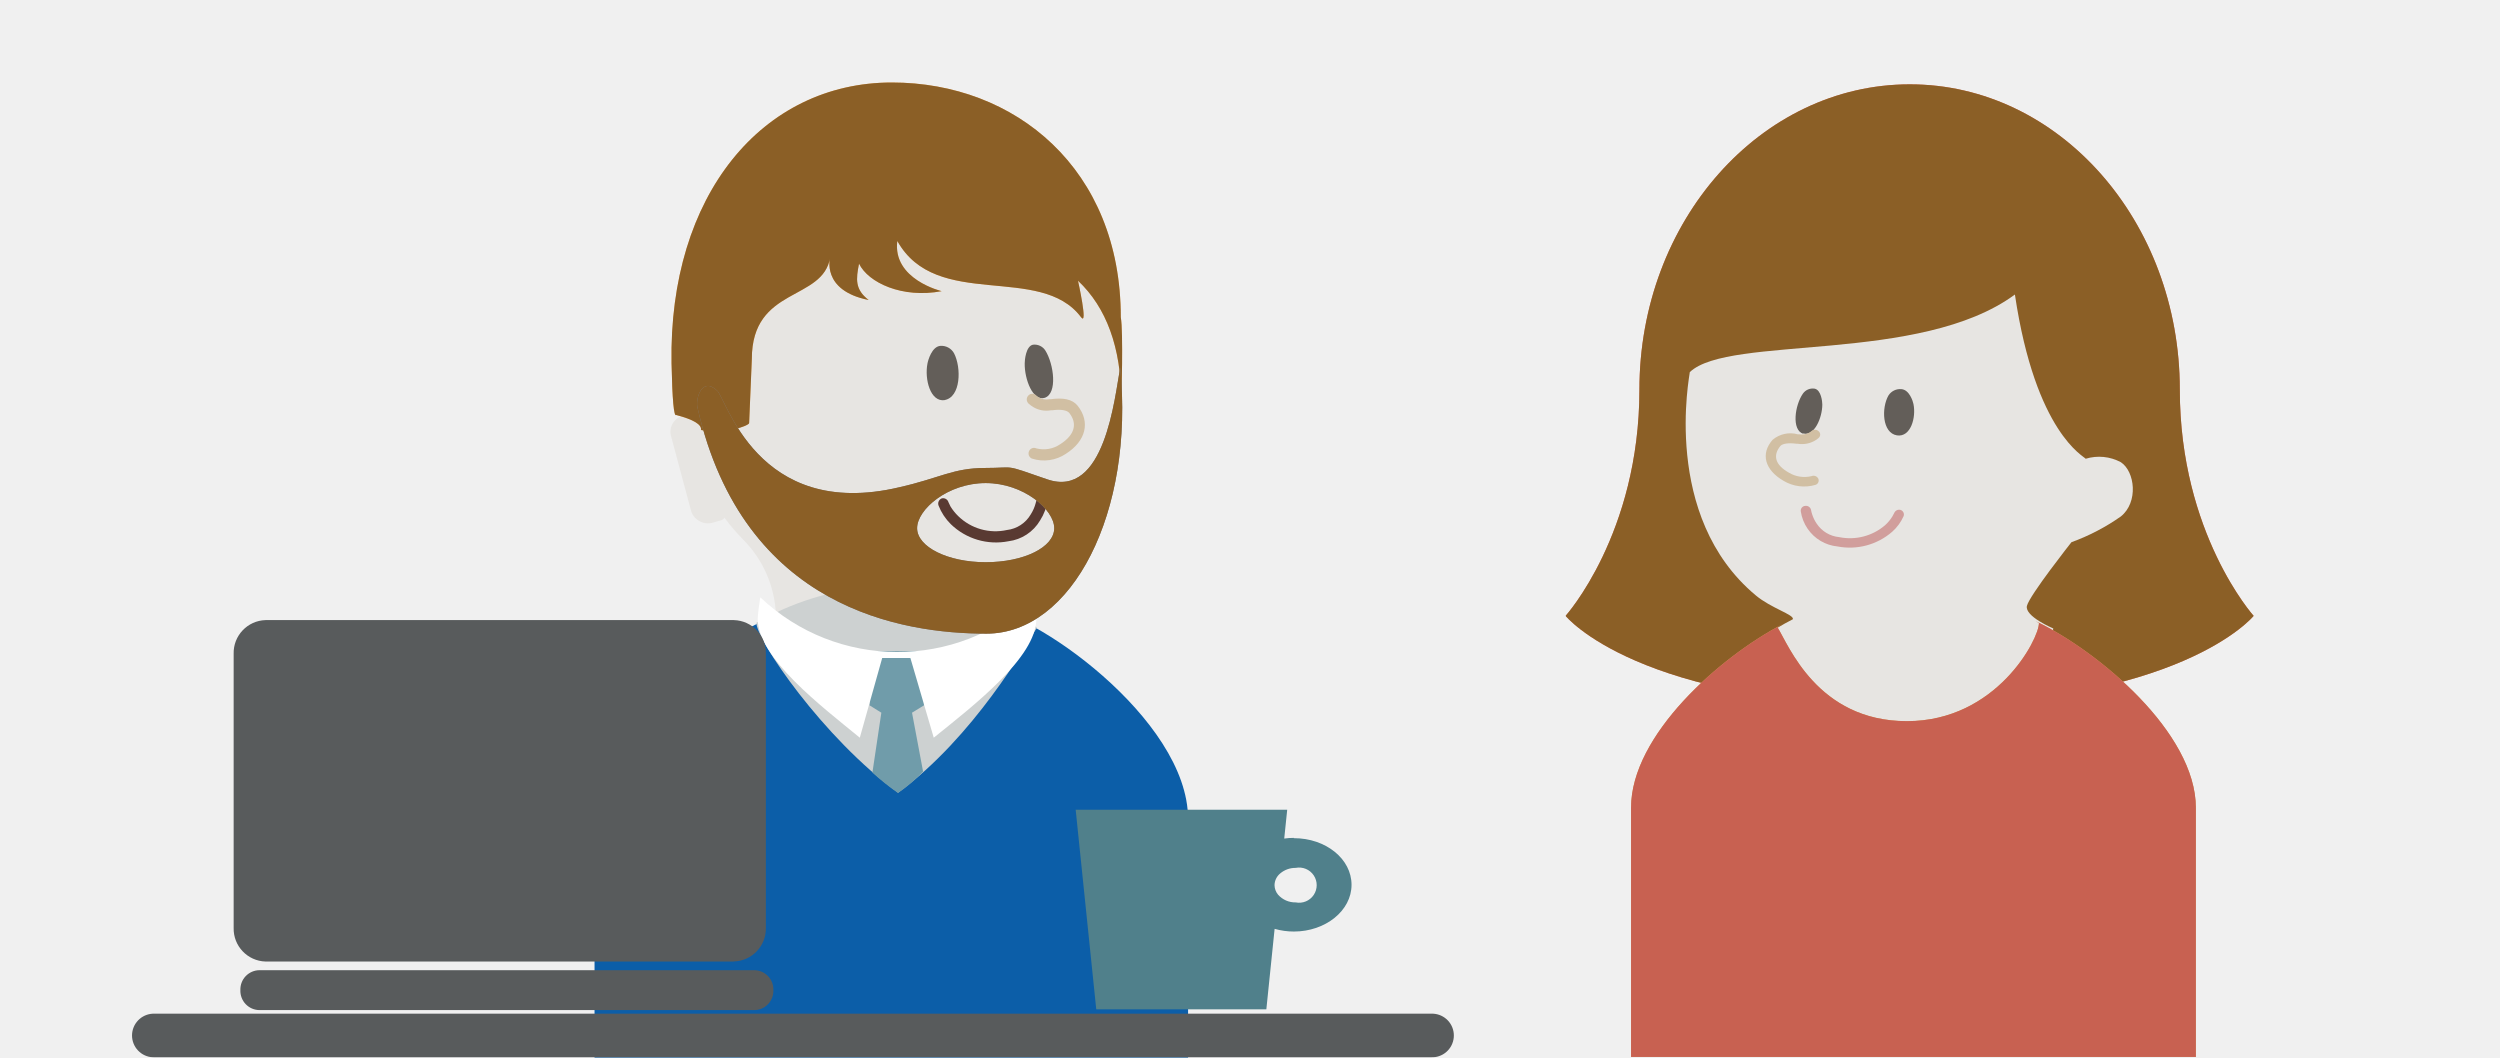
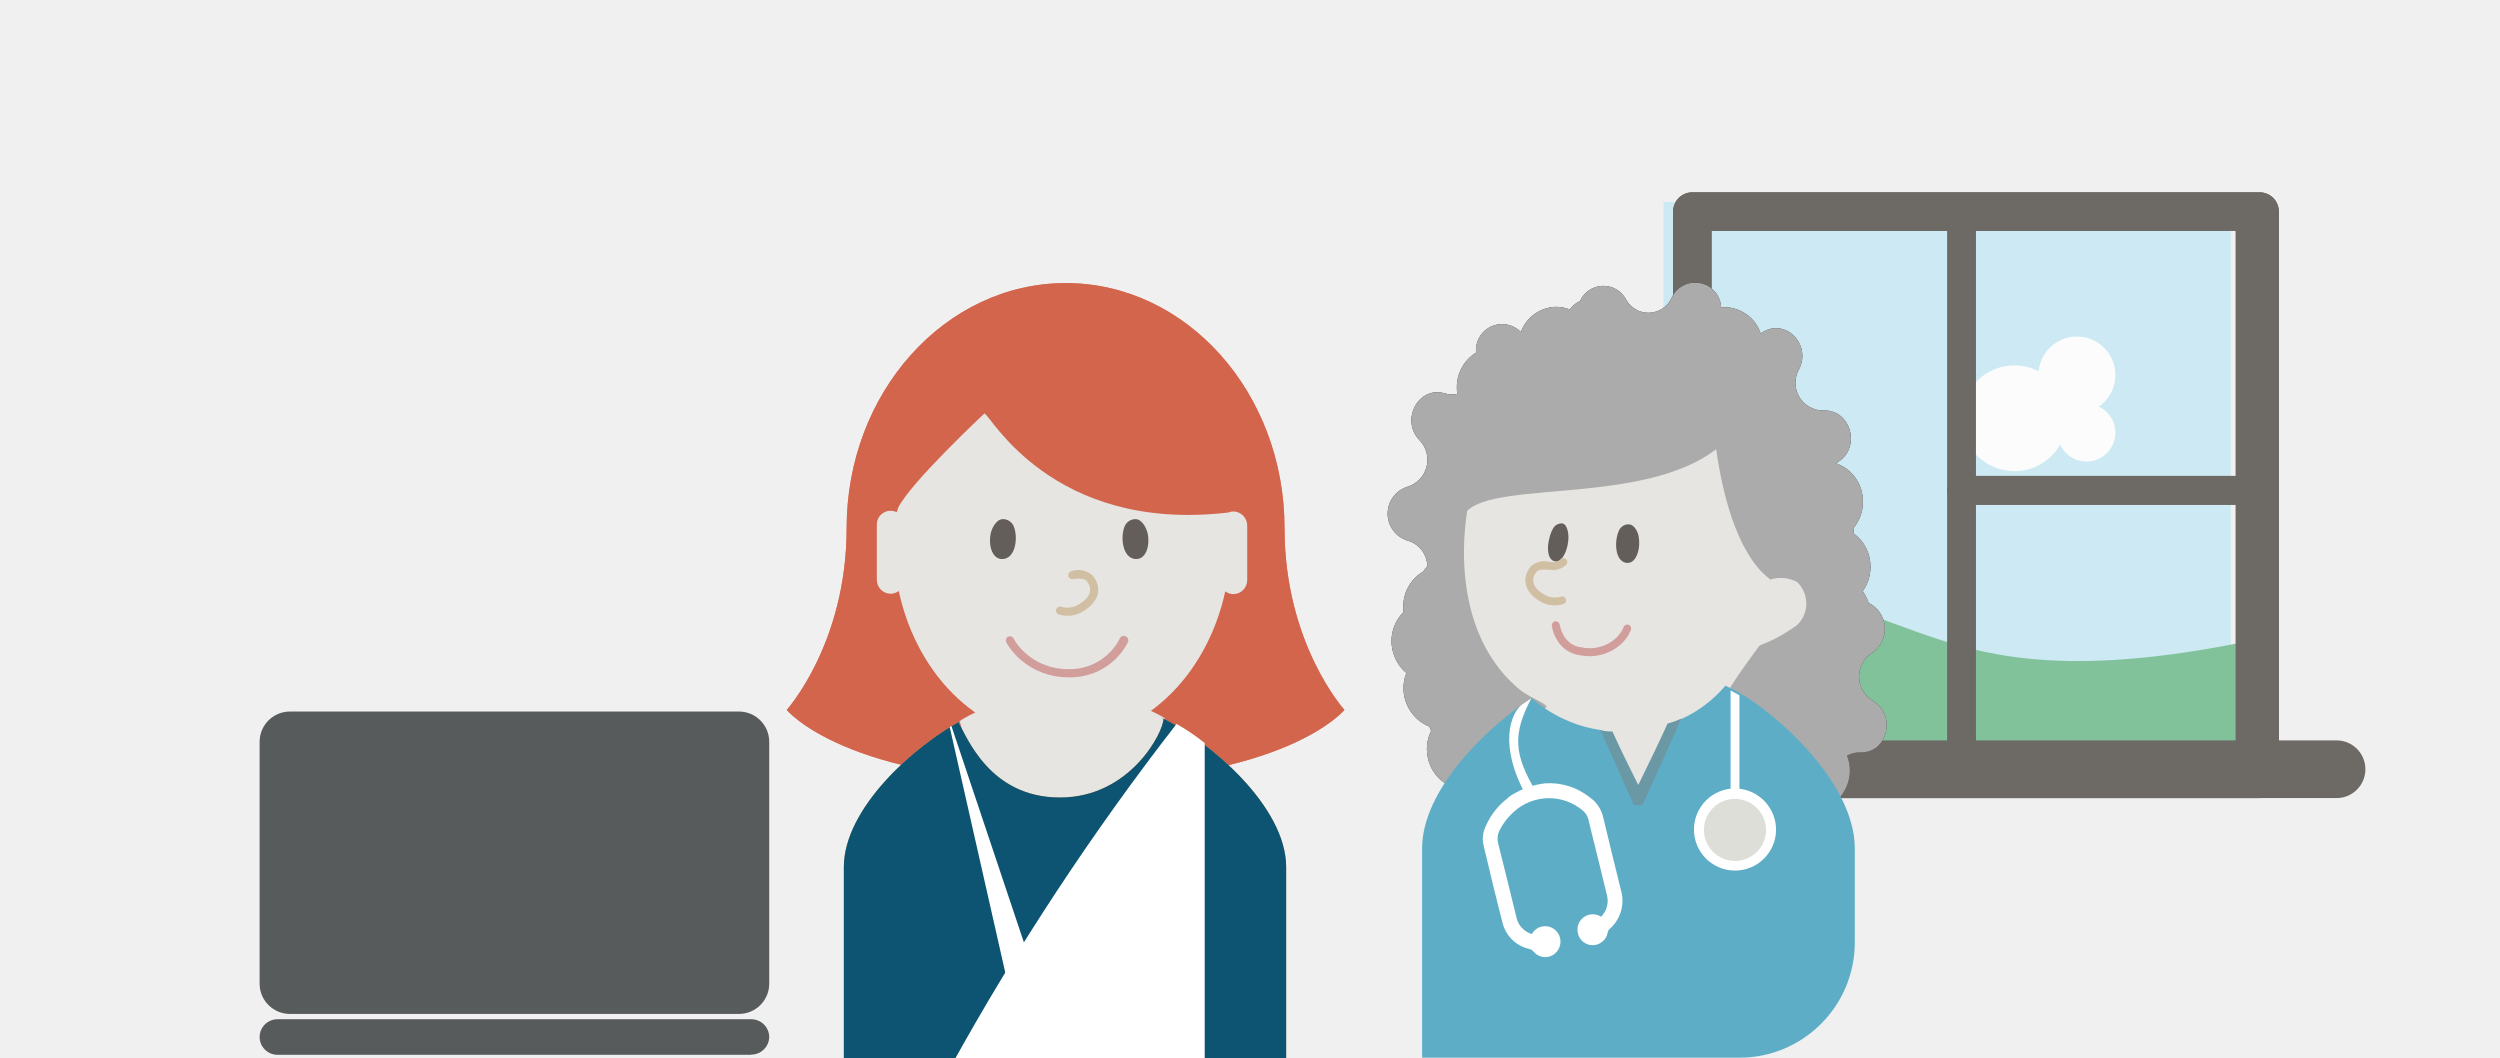
<svg xmlns="http://www.w3.org/2000/svg" id="Layer_1" data-name="Layer 1" viewBox="0 0 260 110">
  <defs>
-     <style>.cls-1{fill:#fff;}.cls-2{mask:url(#mask);}.cls-3{fill:#e57f68;}.cls-4{mask:url(#mask-2-2);}.cls-5{fill:#8b5f26;}.cls-6{fill:#e7e5e2;}.cls-7{fill:#d8a25d;}.cls-8{mask:url(#mask-3);}.cls-9{fill:#c86151;}.cls-10{fill:#d19e9c;}.cls-11{fill:#635e59;}.cls-12{fill:#d1bfa3;}.cls-13{mask:url(#mask-4-2);}.cls-14{fill:#0c5ea8;}.cls-15{fill:#cdd1d1;}.cls-16{fill:#709caa;}.cls-17{fill:#f6b873;}.cls-18{mask:url(#mask-5);}.cls-19{fill:#593a32;}.cls-20{fill:#85817f;}.cls-21{mask:url(#mask-6-2);}.cls-22{fill:#50808b;}.cls-23{fill:#585b5c;}.cls-24{fill:none;stroke:#585b5c;stroke-linecap:round;stroke-linejoin:round;stroke-width:4.54px;}</style>
-     <mask id="mask" x="0" y="0" width="260" height="112.66" maskUnits="userSpaceOnUse">
+     <style>.cls-1{fill:#fff;}.cls-2{opacity:0.82;}.cls-3{fill:#c4e8f5;}.cls-4,.cls-6,.cls-7,.cls-8{fill:none;stroke-linecap:round;stroke-linejoin:round;}.cls-4{stroke:#403a33;}.cls-4,.cls-8{stroke-width:4px;}.cls-5{fill:#6ab889;}.cls-6,.cls-7,.cls-8{stroke:#514c47;}.cls-6{stroke-width:3px;}.cls-7{stroke-width:6px;}.cls-9{fill:#e57f68;}.cls-10{mask:url(#mask);}.cls-11{fill:#d2654c;}.cls-12{fill:#e7e5e2;}.cls-13{fill:#d8a25d;}.cls-14{mask:url(#mask-2-2);}.cls-15{fill:#0c5472;}.cls-16{fill:#635e59;}.cls-17{fill:#d1bfa3;}.cls-18{fill:#d19e9c;}.cls-19{fill:#333;}.cls-20{mask:url(#mask-3);}.cls-21{fill:#ababab;}.cls-22{fill:#5eadc7;}.cls-23{fill:#6a98a5;}.cls-24{fill:#deded9;}.cls-25{fill:#585b5c;}</style>
+     <mask id="mask" x="81.82" y="27.74" width="59" height="67" maskUnits="userSpaceOnUse">
      <g id="mask-2">
-         <rect id="path-1" class="cls-1" width="260" height="110" />
+         <path id="path-1" class="cls-1" d="M133.59,54.93h0c0-14.08-10.19-25.49-22.75-25.49S88.05,40.85,88.05,54.93h0c0,12-6.23,18.9-6.23,18.9s6.14,7.51,29,7.51h0c22.84,0,29-7.51,29-7.51s-6.23-6.88-6.23-18.91" />
      </g>
    </mask>
-     <mask id="mask-2-2" x="162.82" y="6.66" width="73.23" height="83.61" maskUnits="userSpaceOnUse">
+     <mask id="mask-2-2" x="59.7" y="50.72" width="107" height="85" maskUnits="userSpaceOnUse">
      <g id="mask-4">
-         <path id="path-3" class="cls-1" d="M226.7,40.52h0c0-17.53-12.57-31.75-28.08-31.75S170.5,23,170.5,40.52h0c0,15-7.68,23.53-7.68,23.53s7.58,9.36,35.75,9.36h.06c28.17,0,35.75-9.36,35.75-9.36s-7.68-8.56-7.68-23.54" />
+         <path id="path-3" class="cls-1" d="M120.76,74.61c5.1,2.5,13,9.28,13,15.56v20.75h-46V90.17c0-6.06,7.26-12.58,12.31-15.28l-.39.25c.87,1.44,3.21,7.8,10.55,7.8S121,76.11,121,74.77Z" />
      </g>
    </mask>
-     <mask id="mask-3" x="133.73" y="34.78" width="137.37" height="105.44" maskUnits="userSpaceOnUse">
+     <mask id="mask-3" x="142.69" y="29.37" width="56" height="66.93" maskUnits="userSpaceOnUse">
      <g id="mask-6">
-         <path id="path-5" class="cls-1" d="M211.71,64.6c6.52,3.12,16.66,11.58,16.66,19.42v25.9H169.63V84c0-7.57,9.28-15.7,15.73-19.07-.33.19-.5.31-.5.31C186,67.05,189,75,198.32,75s13.73-8.53,13.73-10.2Z" />
-       </g>
-     </mask>
-     <mask id="mask-4-2" x="17.84" y="32.91" width="143.44" height="111.57" maskUnits="userSpaceOnUse">
-       <g id="mask-8">
-         <path id="path-7" class="cls-1" d="M92.84,63.24h9.22c5,0,21.5,11.48,21.5,21.93v27.49H61.83V85.17c0-10.45,16.81-21.93,21.78-21.93Z" />
-       </g>
-     </mask>
-     <mask id="mask-5" x="53.49" y="-24.31" width="79.25" height="89.59" maskUnits="userSpaceOnUse">
-       <g id="mask-10">
-         <path id="path-9" class="cls-1" d="M116.62,41.58q-.06-8.19-4.51-12.39s1.07,4.8.32,3.8c-4.23-5.64-15.05-.65-19.11-7.93-.52,4,4.61,5.22,4.61,5.22-4.09.78-7.63-.88-8.59-2.86-.32,1.61-.44,2.68,1,3.78-5-1-4-4.46-4-4.46-.72,4.64-8.15,3-8.15,10.6L77.91,44c0,.25-2.48,1.22-5,.72q.12-.85-2.58-1.56-.37.32-.49-5.38C69.53,20.29,79.3,8.58,92.75,8.58c12.84,0,23.82,9,23.81,24.41C116.84,34.47,116.62,41.7,116.62,41.58Z" />
-       </g>
-     </mask>
-     <mask id="mask-6-2" x="50.94" y="1.46" width="78.25" height="90.58" maskUnits="userSpaceOnUse">
-       <g id="mask-12">
-         <path id="path-11" class="cls-1" d="M102.43,48.67c-3.3,0-4.72,1.06-8.88,2-14.89,3.53-18.06-9.45-19-10.07-1.56-1.45-2.26.9-2,1.84C77.33,63.35,93.91,65.9,102.58,65.9c8.92,0,15.41-12.62,13.92-27.67-.58,3.12-1.6,13.69-7.59,11.62C104.21,48.22,105.74,48.67,102.43,48.67Zm7.21,6.26c0,2-3.19,3.54-7.13,3.54s-7.13-1.59-7.13-3.54,3.19-4.69,7.13-4.69S109.64,53,109.64,54.93Z" />
+         <path id="path-5" class="cls-1" d="M148.66,75.57a4.32,4.32,0,0,1-2.4-5.58,4.33,4.33,0,0,1-1.39-2.2,4.22,4.22,0,0,1,1.07-4.1,5.12,5.12,0,0,1,0-.56A4.21,4.21,0,0,1,148,59.45c.14-.19.28-.38.44-.56a2.82,2.82,0,0,0-2.06-2.67,2.93,2.93,0,0,1,0-5.6,2.93,2.93,0,0,0,1.23-4.86c-2-2.09-.08-5.67,2.65-4.85a2.52,2.52,0,0,0,1.3.06,3.53,3.53,0,0,1-.05-.66,4.23,4.23,0,0,1,2-3.64,2.72,2.72,0,0,1,4.66-2.14,4,4,0,0,1,3.67-2.62,3.74,3.74,0,0,1,1.42.28,2.62,2.62,0,0,1,1.07-.89,2.66,2.66,0,0,1,4.77-.17,2.65,2.65,0,0,0,4.76-.18,2.7,2.7,0,0,1,5.14,1l.41,0a4,4,0,0,1,3.7,2.73l.11-.07c2.38-1.63,5.24,1.19,3.87,3.81a2.87,2.87,0,0,0,2.52,4.27c2.84-.15,4,3.8,1.55,5.35l-.21.15a4.16,4.16,0,0,1,2.79,4,4.25,4.25,0,0,1-1,2.76,3.45,3.45,0,0,1,.07.55,4.24,4.24,0,0,1,1.72,3.45,4.29,4.29,0,0,1-.81,2.53,4.5,4.5,0,0,1,.61,1.22,3,3,0,0,1,.37,5.19,2.94,2.94,0,0,0,.07,5c2.5,1.49,1.54,5.45-1.3,5.36a2.62,2.62,0,0,0-1.38.34,4.13,4.13,0,0,1,.14.42,4.22,4.22,0,0,1-.91,3.93,2.73,2.73,0,0,1-3.88,3.51l-.21-.12a4,4,0,0,1-2.87,3.56,3.47,3.47,0,0,1-1.19.12,2.61,2.61,0,0,1-.83,1.18,2.67,2.67,0,0,1-4.59,1.49,2.66,2.66,0,0,0-4.55,1.41,2.69,2.69,0,0,1-5.21.39,3.67,3.67,0,0,1-.61.23,4,4,0,0,1-4.23-1.61c-1.89,2-5.28.08-4.65-2.77A2.87,2.87,0,0,0,155,86.84c-2.68.88-4.79-2.59-2.92-4.72A4.18,4.18,0,0,1,148.54,79a4.29,4.29,0,0,1,.3-3A2.64,2.64,0,0,1,148.66,75.57Z" />
      </g>
    </mask>
  </defs>
-   <g id="Oppfølging">
-     <g id="Group-2">
-       <g class="cls-2">
-         <g id="Group-6">
-           <g id="Group">
-             <g id="mennesker_NAV-ansatt_kvinne_-Frida" data-name="mennesker/NAV-ansatt/kvinne/-Frida">
-               <g id="mennesker_kvinne_-sideprofil_-A" data-name="mennesker/kvinne/-sideprofil/-A">
-                 <g id="Group-2-2" data-name="Group">
-                   <g id="mennesker_kvinne_-hår_-halvlangt" data-name="mennesker/kvinne/⚙️/-hår/-halvlangt">
-                     <g id="hårfarge_-brunn" data-name="hårfarge/-brunn">
-                       <g id="Mask-7" data-name="Mask">
-                         <path id="path-3-2" data-name="path-3" class="cls-3" d="M226.7,40.52h0c0-17.53-12.57-31.75-28.08-31.75S170.5,23,170.5,40.52h0c0,15-7.68,23.53-7.68,23.53s7.58,9.36,35.75,9.36h.06c28.17,0,35.75-9.36,35.75-9.36s-7.68-8.56-7.68-23.54" />
-                       </g>
-                       <g class="cls-4">
-                         <g id="mennesker_hårfarge_-brunn" data-name="mennesker/⚙️/hårfarge/-brunn">
-                           <g id="hårfarge_-brunn-2" data-name="hårfarge/-brunn">
-                             <rect class="cls-5" x="162.82" y="6.66" width="73.23" height="83.61" />
-                           </g>
-                         </g>
-                       </g>
-                     </g>
-                   </g>
-                   <path id="Fill-160-Copy-2" class="cls-6" d="M216.91,47.71c-.12-.23-5.21-2.63-7.36-17.08-9.84,7.25-29.74,4.18-33.81,8.07,0,.28-3,15,6.86,23.22,1.6,1.34,4,2,3.86,2.48a25.91,25.91,0,0,0-3.29,2s4.66,25.48,15.37,25.48,15-26.52,15-26.52-3-1.26-2.74-2.35,4.63-6.62,4.63-6.62a22,22,0,0,0,5.14-2.68c1.84-1.48,1.47-4.67,0-5.64A4.79,4.79,0,0,0,216.91,47.71Z" />
-                   <g id="mennesker_kropp_forfra_-rund-hals" data-name="mennesker/⚙️/kropp/forfra/-rund-hals">
-                     <g id="Group-3" data-name="Group">
-                       <g id="_20_-Blå" data-name="+20/-Blå">
-                         <g id="Mask-8-2" data-name="Mask">
-                           <path id="path-5-2" data-name="path-5" class="cls-7" d="M211.71,64.6c6.52,3.12,16.66,11.58,16.66,19.42v25.9H169.63V84c0-7.57,9.28-15.7,15.73-19.07-.33.19-.5.31-.5.31C186,67.05,189,75,198.32,75s13.73-8.53,13.73-10.2Z" />
-                         </g>
-                         <g class="cls-8">
-                           <g id="_farge_-Murstein-rød_-20" data-name="⚙️/farge/-Murstein-rød/-20">
-                             <g id="Fill-14">
-                               <polygon class="cls-9" points="133.73 140.22 271.1 140.22 271.1 34.78 133.73 34.78 133.73 140.22" />
-                             </g>
-                           </g>
-                         </g>
-                       </g>
-                     </g>
-                   </g>
-                   <g id="mennesker_kvinne_ansikt-profil_-blid" data-name="mennesker/kvinne/⚙️/ansikt-profil/-blid">
-                     <g id="Group-2-Copy">
-                       <path id="Stroke-223" class="cls-10" d="M197,53.35a3.08,3.08,0,0,1-.2.37,4.12,4.12,0,0,1-.75.9,5.6,5.6,0,0,1-4.78,1.24,3.16,3.16,0,0,1-2.32-1.38,3.71,3.71,0,0,1-.49-1,2.44,2.44,0,0,1-.11-.44.54.54,0,0,0-.6-.43.5.5,0,0,0-.47.56A4.3,4.3,0,0,0,188,55a4.25,4.25,0,0,0,3.09,1.83,6.73,6.73,0,0,0,5.69-1.52,4.74,4.74,0,0,0,1.2-1.64.5.5,0,0,0-.33-.64A.55.55,0,0,0,197,53.35Z" />
-                       <path id="Fill-224" class="cls-11" d="M187.52,45.07c1.16.36,2-1.63,2-3,0-.27-.11-1.51-.8-1.65a1.25,1.25,0,0,0-1.22.52c-.83,1.2-1.21,3.79.05,4.18" />
-                       <path id="Fill-225" class="cls-11" d="M197.29,45.28c1.43.21,2-1.86,1.71-3.26-.05-.27-.42-1.49-1.26-1.55a1.44,1.44,0,0,0-1.34.66c-.74,1.29-.67,3.9.89,4.15" />
-                       <path id="Stroke-65-Copy" class="cls-12" d="M189.11,45.57a2,2,0,0,1-.42.29,2.7,2.7,0,0,1-1.73.29l-.13,0c-.86-.12-1.44,0-1.65.21-.84,1-.57,2,.87,2.8a3.14,3.14,0,0,0,2.34.36.56.56,0,0,1,.71.25.48.48,0,0,1-.27.65,4.17,4.17,0,0,1-3.35-.42c-1.95-1.13-2.4-2.82-1.13-4.26a2.87,2.87,0,0,1,2.63-.57l.15,0a1.61,1.61,0,0,0,1-.16,1.38,1.38,0,0,0,.25-.17.55.55,0,0,1,.75,0A.46.46,0,0,1,189.11,45.57Z" />
+   <g id="Arbeidsrettet-rehabilitering">
+     <g id="Group" class="cls-2">
+       <polygon id="Fill-1-Copy" class="cls-3" points="173 80 232 80 232 21 173 21 173 80" />
+       <polygon id="Stroke-2-Copy" class="cls-4" points="176 81 235 81 235 22 176 22 176 81" />
+       <path id="Fill-4-Copy" class="cls-5" d="M176,62.58c24.08-3.71,21.52,11.84,59,3.86V80H176Z" />
+       <path id="Fill-5-Copy" class="cls-1" d="M220,39a4,4,0,1,0-4,4,4,4,0,0,0,4-4" />
+       <path id="Fill-6-Copy" class="cls-1" d="M215,43.5a5.5,5.5,0,1,0-5.5,5.5,5.5,5.5,0,0,0,5.5-5.5" />
+       <path id="Fill-7-Copy" class="cls-1" d="M220,45a3,3,0,1,0-3,3,3,3,0,0,0,3-3" />
+       <polygon id="Stroke-9-Copy" class="cls-6" points="204 51 234 51 234 22 204 22 204 51" />
+       <polygon id="Stroke-11-Copy" class="cls-6" points="204 80 234 80 234 51 204 51 204 80" />
+       <path id="Stroke-12-Copy" class="cls-7" d="M167,80h76" />
+       <polygon id="Stroke-19-Copy" class="cls-8" points="176 81 235 81 235 22 176 22 176 81" />
+     </g>
+     <g id="mennesker_kvinne_-forfra_-B" data-name="mennesker/kvinne/-forfra/-B">
+       <g id="Group-2">
+         <g id="mennesker_kvinne_-hår_-halvlangt" data-name="mennesker/kvinne/⚙️/-hår/-halvlangt">
+           <g id="hårfarge_-brunn" data-name="hårfarge/-brunn">
+             <g id="Mask-4-2" data-name="Mask">
+               <path id="path-1-2" data-name="path-1" class="cls-9" d="M133.59,54.93h0c0-14.08-10.19-25.49-22.75-25.49S88.05,40.85,88.05,54.93h0c0,12-6.23,18.9-6.23,18.9s6.14,7.51,29,7.51h0c22.84,0,29-7.51,29-7.51s-6.23-6.88-6.23-18.91" />
+             </g>
+             <g class="cls-10">
+               <g id="mennesker_hårfarge_-rød" data-name="mennesker/⚙️/hårfarge/-rød">
+                 <g id="hårfarge_-rød" data-name="hårfarge/-rød">
+                   <rect class="cls-11" x="81.82" y="27.74" width="59" height="67" />
+                 </g>
+               </g>
+             </g>
+           </g>
+         </g>
+         <g id="Group-2-2" data-name="Group">
+           <path id="Combined-Shape" class="cls-12" d="M99.77,75c.88,1.39,3.33,25.76,10.69,25.76S121.14,76,121.14,74.68C109.87,68.26,99.77,75,99.77,75Z" />
+           <g id="mennesker_kropp_forfra_-fatle" data-name="mennesker/⚙️/kropp/forfra/-fatle">
+             <g id="Group-3" data-name="Group">
+               <g id="_20_-Blå" data-name="+20/-Blå">
+                 <g id="Mask-5" data-name="Mask">
+                   <path id="path-3-2" data-name="path-3" class="cls-13" d="M120.76,74.61c5.1,2.5,13,9.28,13,15.56v20.75h-46V90.17c0-6.06,7.26-12.58,12.31-15.28l-.39.25c.87,1.44,3.21,7.8,10.55,7.8S121,76.11,121,74.77Z" />
+                 </g>
+                 <g class="cls-14">
+                   <g id="_20_-Dyp-blå" data-name="⚙️/+20/-Dyp-blå">
+                     <g id="_20_-Dyp-blå-2" data-name="+20/-Dyp-blå">
+                       <polygon id="Fill-62" class="cls-15" points="59.7 135.72 166.7 135.72 166.7 50.72 59.7 50.72 59.7 135.72" />
                    </g>
                  </g>
                </g>
              </g>
            </g>
-             <g id="mennesker_mann_-sideprofil_-A" data-name="mennesker/mann/-sideprofil/-A">
-               <g id="Group-4" data-name="Group">
-                 <path id="Fill-1-Copy" class="cls-6" d="M75,54.11a.7.7,0,0,0,.45-.88l-2.31-8.61a1.72,1.72,0,1,0-3.31.88l2,7.48A1.84,1.84,0,0,0,74,54.39Z" />
-                 <path id="Fill-5-Copy" class="cls-6" d="M78.72,65c-1.17.87,2.17,19.93,15.63,20,13,0,13.51-18.61,13.47-19.49a20.33,20.33,0,0,0-2.19-.88,6.31,6.31,0,0,0,4-1.76c4.12-4.58,7-16.75,7-23.87C116.71,24.06,108.24,12,95,12s-24,12-24,26.91c0,7.6,2.23,13.12,6.33,17.25a11.71,11.71,0,0,1,3.36,7.68C80.07,64.27,79.43,64.55,78.72,65Z" />
-               </g>
-               <g id="mennesker_kropp_forfra_-vhals-slips" data-name="mennesker/⚙️/kropp/forfra/-vhals-slips">
-                 <g id="kropp_forfra_-vhals-copy" data-name="kropp/forfra/-vhals-copy">
-                   <g id="_20_-Blå-2" data-name="+20/-Blå">
-                     <g id="_--_" data-name="--↳">
-                       <g id="Mask-9" data-name="Mask">
-                         <path id="path-7-2" data-name="path-7" class="cls-1" d="M92.84,63.24h9.22c5,0,21.5,11.48,21.5,21.93v27.49H61.83V85.17c0-10.45,16.81-21.93,21.78-21.93Z" />
-                       </g>
-                       <g class="cls-13">
-                         <g id="_farge_-Blå_20" data-name="⚙️/farge/-Blå/+20">
-                           <g id="Fill-66">
-                             <polygon class="cls-14" points="161.29 144.48 17.84 144.48 17.84 32.91 161.29 32.91 161.29 144.48" />
-                           </g>
-                         </g>
-                       </g>
-                     </g>
-                     <path id="Fill-418" class="cls-15" d="M107.85,65.26c-1.2,1.9-6.55,11.36-14.45,17.18-7.85-5.73-14.74-15.9-14.74-17.67C94.05,56,107.85,65.26,107.85,65.26Z" />
-                   </g>
-                   <path id="Fill-12" class="cls-16" d="M90.44,73.36V67.73l.83,0h4l.82,0v5.63l-1.24.76L96,80.24a15.1,15.1,0,0,1-2.61,2.23,25.5,25.5,0,0,1-2.66-2.12l.93-6.23Z" />
-                   <path id="Fill-10" class="cls-1" d="M79.07,62.12a20.71,20.71,0,0,0,28.41.1c0,.32.3,1.81.3,2.14,0,4-6.5,9-10.67,12.36l-2.43-8.29H91.75l-2.33,8.29C85.51,73.51,78.8,68.44,78.8,64.36,78.8,64,79,62.47,79.07,62.12Z" />
-                 </g>
-               </g>
-               <g id="mennesker_mann_-hår_-sideprofil_-halvlangt" data-name="mennesker/mann/⚙️/-hår/-sideprofil/-halvlangt">
-                 <g id="g_hårfarge_-brunn" data-name="g/hårfarge/-brunn">
-                   <g id="Mask-10-2" data-name="Mask">
-                     <path id="path-9-2" data-name="path-9" class="cls-17" d="M116.62,41.58q-.06-8.19-4.51-12.39s1.07,4.8.32,3.8c-4.23-5.64-15.05-.65-19.11-7.93-.52,4,4.61,5.22,4.61,5.22-4.09.78-7.63-.88-8.59-2.86-.32,1.61-.44,2.68,1,3.78-5-1-4-4.46-4-4.46-.72,4.64-8.15,3-8.15,10.6L77.91,44c0,.25-2.48,1.22-5,.72q.12-.85-2.58-1.56-.37.32-.49-5.38C69.53,20.29,79.3,8.58,92.75,8.58c12.84,0,23.82,9,23.81,24.41C116.84,34.47,116.62,41.7,116.62,41.58Z" />
-                   </g>
-                   <g class="cls-18">
-                     <g id="mennesker_hårfarge_-brunn-2" data-name="mennesker/⚙️/hårfarge/-brunn">
-                       <g id="hårfarge_-brunn-3" data-name="hårfarge/-brunn">
-                         <rect class="cls-5" x="53.49" y="-24.31" width="79.25" height="89.59" />
-                       </g>
-                     </g>
-                   </g>
-                 </g>
-               </g>
-               <g id="mennesker_mann_ansikt-profil_-blid" data-name="mennesker/mann/⚙️/ansikt-profil/-blid">
-                 <g id="Group-2-Copy-2" data-name="Group-2-Copy">
-                   <path id="Stroke-223-2" data-name="Stroke-223" class="cls-19" d="M98.64,52.23a4.63,4.63,0,0,0,.21.44,5.13,5.13,0,0,0,.8,1,5.53,5.53,0,0,0,5.07,1.45,3.3,3.3,0,0,0,2.47-1.61,4.13,4.13,0,0,0,.52-1.18,3.61,3.61,0,0,0,.12-.51.58.58,0,0,1,.64-.51.59.59,0,0,1,.5.66,5.48,5.48,0,0,1-.81,2.17,4.46,4.46,0,0,1-3.28,2.15,6.74,6.74,0,0,1-6-1.78,5.57,5.57,0,0,1-1.27-1.93.58.58,0,0,1,.34-.75A.58.58,0,0,1,98.64,52.23Z" />
-                   <path id="Fill-224-2" data-name="Fill-224" class="cls-11" d="M108.66,41.37c-1.23.41-2.12-1.92-2.09-3.58,0-.31.11-1.77.85-1.94a1.33,1.33,0,0,1,1.3.61c.88,1.41,1.28,4.45-.06,4.91" />
-                   <path id="Fill-225-2" data-name="Fill-225" class="cls-11" d="M98.27,41.61c-1.51.25-2.14-2.18-1.81-3.82.06-.32.45-1.75,1.34-1.82a1.5,1.5,0,0,1,1.42.77c.78,1.51.71,4.58-1,4.87" />
-                   <path id="Stroke-65-Copy-2" data-name="Stroke-65-Copy" class="cls-12" d="M107,42a3.22,3.22,0,0,0,.45.33,2.64,2.64,0,0,0,1.84.34l.14,0c.91-.13,1.53,0,1.76.26.89,1.11.6,2.3-.93,3.27a3.05,3.05,0,0,1-2.49.43.56.56,0,0,0-.75.29.58.58,0,0,0,.29.77,4.08,4.08,0,0,0,3.55-.5c2.08-1.33,2.56-3.3,1.21-5-.56-.69-1.53-.85-2.8-.67l-.16,0a1.51,1.51,0,0,1-1.08-.2,1.56,1.56,0,0,1-.27-.2.56.56,0,0,0-.8,0A.59.59,0,0,0,107,42Z" />
-                 </g>
-               </g>
-               <g id="mennesker_mann_-skjegg_-profil_-kort" data-name="mennesker/mann/⚙️/-skjegg/-profil/-kort">
-                 <g id="hårfarge_-brunn-4" data-name="hårfarge/-brunn">
-                   <g id="Mask-11" data-name="Mask">
-                     <path id="path-11-2" data-name="path-11" class="cls-20" d="M102.43,48.67c-3.3,0-4.72,1.06-8.88,2-14.89,3.53-18.06-9.45-19-10.07-1.56-1.45-2.26.9-2,1.84C77.33,63.35,93.91,65.9,102.58,65.9c8.92,0,15.41-12.62,13.92-27.67-.58,3.12-1.6,13.69-7.59,11.62C104.21,48.22,105.74,48.67,102.43,48.67Zm7.21,6.26c0,2-3.19,3.54-7.13,3.54s-7.13-1.59-7.13-3.54,3.19-4.69,7.13-4.69S109.64,53,109.64,54.93Z" />
-                   </g>
-                   <g class="cls-21">
-                     <g id="mennesker_hårfarge_-brunn-3" data-name="mennesker/⚙️/hårfarge/-brunn">
-                       <g id="hårfarge_-brunn-5" data-name="hårfarge/-brunn">
-                         <rect class="cls-5" x="50.94" y="1.46" width="78.25" height="90.58" />
-                       </g>
-                     </g>
-                   </g>
-                 </g>
-               </g>
+             <g id="Group-4" data-name="Group">
+               <path id="Fill-102" class="cls-1" d="M122.36,75.29a274.42,274.42,0,0,0-23.48,35.63h26.41V77.28A21,21,0,0,0,122.36,75.29Z" />
+               <polygon id="Fill-103" class="cls-1" points="98.95 75.51 110.81 110.92 106.76 110.92 98.77 75.61 98.95 75.51" />
            </g>
-             <g id="gjenstander_-kopp" data-name="gjenstander/-kopp">
-               <g id="g_farger_-kopp_-NAV-rød" data-name="g/farger/-kopp/-NAV-rød">
-                 <g id="Mask-12-2" data-name="Mask">
-                   <path id="path-13" class="cls-22" d="M134.75,93.85a2.38,2.38,0,0,1-1.83-.8,1.6,1.6,0,0,1-.37-1,1.62,1.62,0,0,1,.6-1.22,2.44,2.44,0,0,1,1.6-.57,1.83,1.83,0,1,1,0,3.59m-.19-6.71a6.85,6.85,0,0,0-1,.07l.31-3h-22l2.14,20.76H131.7l.86-8.37a7.27,7.27,0,0,0,2,.28c3.29,0,6-2.17,6-4.86s-2.67-4.85-6-4.85" />
+           </g>
+           <path id="Fill-337-Copy-7" class="cls-12" d="M93.4,52.82s-.09.51-.21.42a1.43,1.43,0,0,0-2,1.38v5.65a1.45,1.45,0,0,0,1.43,1.48,1.41,1.41,0,0,0,.85-.29C95.43,70.57,102.27,77,110.43,77s15-6.4,17-15.5a1.38,1.38,0,0,0,.84.29,1.46,1.46,0,0,0,1.44-1.48V54.68a1.47,1.47,0,0,0-1.43-1.49,1.27,1.27,0,0,0-.52.11C109.34,55.47,102.92,43,102.38,43,102.38,43,94.68,50.19,93.4,52.82Z" />
+         </g>
+         <g id="mennesker_kvinne_ansikt-forfra_-glad" data-name="mennesker/kvinne/⚙️/ansikt-forfra/-glad">
+           <g id="Group-5" data-name="Group">
+             <path id="Fill-42" class="cls-16" d="M104.31,58.14c-1.24.09-1.58-1.72-1.21-2.9.07-.23.48-1.25,1.2-1.25a1.21,1.21,0,0,1,1.09.66c.53,1.15.27,3.39-1.08,3.49" />
+             <path id="Fill-44" class="cls-16" d="M118.08,58.14c1.24.09,1.58-1.72,1.21-2.9-.07-.23-.48-1.25-1.2-1.25a1.23,1.23,0,0,0-1.09.66c-.53,1.15-.27,3.39,1.08,3.49" />
+             <path id="Stroke-46" class="cls-17" d="M111.59,60.23c.72-.12,1.22,0,1.4.17.67.82.45,1.69-.7,2.4a2.32,2.32,0,0,1-1.87.32.42.42,0,1,0-.35.77,3.13,3.13,0,0,0,2.67-.36c1.57-1,1.92-2.42.91-3.66a2.22,2.22,0,0,0-2.19-.48.43.43,0,0,0-.36.48A.44.44,0,0,0,111.59,60.23Z" />
+             <path id="Stroke-48" class="cls-18" d="M116.45,66.42a4.11,4.11,0,0,1-.27.48A5.85,5.85,0,0,1,111,69.59a6.64,6.64,0,0,1-4.29-1.6,6.47,6.47,0,0,1-1-1.11,3.78,3.78,0,0,1-.3-.47.42.42,0,1,0-.76.37,4.29,4.29,0,0,0,.37.6,7.26,7.26,0,0,0,1.14,1.25,7.53,7.53,0,0,0,4.82,1.81,6.74,6.74,0,0,0,6-3.08,3.56,3.56,0,0,0,.33-.6.42.42,0,0,0-.22-.56A.43.43,0,0,0,116.45,66.42Z" />
+           </g>
+         </g>
+       </g>
+     </g>
+     <g id="mennesker_kvinne_-sideprofil_-A" data-name="mennesker/kvinne/-sideprofil/-A">
+       <g id="Group-6" data-name="Group">
+         <g id="mennesker_kvinne_-hår_-krøllete-langt" data-name="mennesker/kvinne/⚙️/-hår/-krøllete-langt">
+           <g id="hårfarge_-brunn-2" data-name="hårfarge/-brunn">
+             <g id="Mask-6-2" data-name="Mask">
+               <path id="path-5-2" data-name="path-5" class="cls-19" d="M148.66,75.57a4.32,4.32,0,0,1-2.4-5.58,4.33,4.33,0,0,1-1.39-2.2,4.22,4.22,0,0,1,1.07-4.1,5.12,5.12,0,0,1,0-.56A4.21,4.21,0,0,1,148,59.45c.14-.19.28-.38.44-.56a2.82,2.82,0,0,0-2.06-2.67,2.93,2.93,0,0,1,0-5.6,2.93,2.93,0,0,0,1.23-4.86c-2-2.09-.08-5.67,2.65-4.85a2.52,2.52,0,0,0,1.3.06,3.53,3.53,0,0,1-.05-.66,4.23,4.23,0,0,1,2-3.64,2.72,2.72,0,0,1,4.66-2.14,4,4,0,0,1,3.67-2.62,3.74,3.74,0,0,1,1.42.28,2.62,2.62,0,0,1,1.07-.89,2.66,2.66,0,0,1,4.77-.17,2.65,2.65,0,0,0,4.76-.18,2.7,2.7,0,0,1,5.14,1l.41,0a4,4,0,0,1,3.7,2.73l.11-.07c2.38-1.63,5.24,1.19,3.87,3.81a2.87,2.87,0,0,0,2.52,4.27c2.84-.15,4,3.8,1.55,5.35l-.21.15a4.16,4.16,0,0,1,2.79,4,4.25,4.25,0,0,1-1,2.76,3.45,3.45,0,0,1,.07.55,4.24,4.24,0,0,1,1.72,3.45,4.29,4.29,0,0,1-.81,2.53,4.5,4.5,0,0,1,.61,1.22,3,3,0,0,1,.37,5.19,2.94,2.94,0,0,0,.07,5c2.5,1.49,1.54,5.45-1.3,5.36a2.62,2.62,0,0,0-1.38.34,4.13,4.13,0,0,1,.14.42,4.22,4.22,0,0,1-.91,3.93,2.73,2.73,0,0,1-3.88,3.51l-.21-.12a4,4,0,0,1-2.87,3.56,3.47,3.47,0,0,1-1.19.12,2.61,2.61,0,0,1-.83,1.18,2.67,2.67,0,0,1-4.59,1.49,2.66,2.66,0,0,0-4.55,1.41,2.69,2.69,0,0,1-5.21.39,3.67,3.67,0,0,1-.61.23,4,4,0,0,1-4.23-1.61c-1.89,2-5.28.08-4.65-2.77A2.87,2.87,0,0,0,155,86.84c-2.68.88-4.79-2.59-2.92-4.72A4.18,4.18,0,0,1,148.54,79a4.29,4.29,0,0,1,.3-3A2.64,2.64,0,0,1,148.66,75.57Z" />
+             </g>
+             <g class="cls-20">
+               <g id="mennesker_hårfarge_-grå" data-name="mennesker/⚙️/hårfarge/-grå">
+                 <g id="hårfarge_-grå" data-name="hårfarge/-grå">
+                   <rect class="cls-21" x="142.69" y="29.38" width="56" height="66" />
                </g>
              </g>
            </g>
          </g>
-           <path id="Fill-62" class="cls-23" d="M76.32,100H27.62a3.42,3.42,0,0,1-3.32-3.5V68a3.42,3.42,0,0,1,3.32-3.51h48.7A3.42,3.42,0,0,1,79.65,68V96.49a3.42,3.42,0,0,1-3.33,3.5" />
-           <path id="Fill-84" class="cls-23" d="M78.43,105.05H27a2,2,0,0,1-2-2.08v0a2,2,0,0,1,2-2.07H78.43a2,2,0,0,1,2,2.07v0a2,2,0,0,1-2,2.08" />
-           <path id="Stroke-12-Copy" class="cls-24" d="M16,107.69H148.93" />
+         </g>
+         <path id="Fill-160-Copy-2" class="cls-12" d="M184.12,60.27c-.09-.18-4-2.08-5.64-13.55C171,52.48,155.7,50,152.59,53.13c0,.22-2.33,11.87,5.25,18.42,1.23,1.06,3.08,1.6,3,2a20.06,20.06,0,0,0-2.52,1.55s3.57,20.23,11.77,20.23,11.47-21,11.47-21-2.29-1-2.1-1.87S183,67.13,183,67.13A16.43,16.43,0,0,0,186.9,65a3.09,3.09,0,0,0,0-4.47A3.58,3.58,0,0,0,184.12,60.27Z" />
+         <g id="mennesker_kropp_sideprofil_-lege" data-name="mennesker/⚙️/kropp/sideprofil/-lege">
+           <g id="Group-7">
+             <g id="kropp_sideprofil_-lege" data-name="kropp/sideprofil/-lege">
+               <path id="Oval-2" class="cls-22" d="M179.44,71.31c4.24,1.81,13.46,9.68,13.46,16.92V98a12,12,0,0,1-12,12h-33V88.23c0-6.15,6.8-12.66,11.39-15.63a13.89,13.89,0,0,0,7.3,3.34c1.56,3.23,3.37,7,3.37,7h.88s2.31-4.79,4-8.15A13.07,13.07,0,0,0,179.44,71.31Z" />
+               <path id="Path" class="cls-23" d="M170.38,81.64c-.53-1.11-1.59-3.12-2.69-5.57a4.54,4.54,0,0,1-1.24-.13c1.59,3.51,3.47,7.79,3.47,7.79h.9s2.38-5.3,4.06-9a10.8,10.8,0,0,1-1.46.53Q172.22,77.91,170.38,81.64Z" />
+               <g id="Group-6-2" data-name="Group-6">
+                 <path id="Fill-136" class="cls-1" d="M158.79,82.87c-3.07-5.49-1.59-8.74-.53-9.58l1-.67c-1.94,3.7-1.86,5.81.51,9.75Z" />
+                 <path id="Fill-138" class="cls-1" d="M156.85,82.93a8.3,8.3,0,0,1,3.81-1.46,6.68,6.68,0,0,1,4.68,1.46,3.46,3.46,0,0,1,1.4,2.1c.59,2.52,1.22,5,1.84,7.55a3.9,3.9,0,0,1-1.22,4.07.62.62,0,0,0-.15.29,1.6,1.6,0,0,1-1.53,1.36A1.57,1.57,0,0,1,164.09,97a1.59,1.59,0,0,1,2.42-1.66,2.32,2.32,0,0,0,.62-2.21c-.41-1.72-.84-3.43-1.26-5.15-.22-.89-.46-1.79-.66-2.69a1.73,1.73,0,0,0-.61-1,5.44,5.44,0,0,0-7.21.18,6.45,6.45,0,0,0-1.45,1.91,1.93,1.93,0,0,0-.13,1.34c.65,2.56,1.27,5.13,1.9,7.69a2.31,2.31,0,0,0,1.6,1.73,1.59,1.59,0,0,1,2.93.38,1.62,1.62,0,0,1-.79,1.83,1.53,1.53,0,0,1-1.93-.36.88.88,0,0,0-.48-.3A3.7,3.7,0,0,1,156.27,96c-.7-2.71-1.35-5.44-2-8.17a2.92,2.92,0,0,1,.23-1.86,7.17,7.17,0,0,1,2.36-3" />
+                 <polygon id="Fill-140" class="cls-1" points="180.9 84.15 179.98 84.15 179.98 71.81 180.9 72.31 180.9 84.15" />
+                 <path id="Fill-142" class="cls-1" d="M184.71,86.36A4.27,4.27,0,1,1,180.44,82a4.3,4.3,0,0,1,4.27,4.34" />
+                 <path id="Fill-144" class="cls-24" d="M183.67,86.36a3.23,3.23,0,1,1-3.23-3.28,3.25,3.25,0,0,1,3.23,3.28" />
+               </g>
+             </g>
+           </g>
+         </g>
+         <g id="mennesker_kvinne_ansikt-profil_-blid" data-name="mennesker/kvinne/⚙️/ansikt-profil/-blid">
+           <g id="Group-2-Copy">
+             <path id="Stroke-223" class="cls-18" d="M168.84,65.26s-.07.16-.15.31a3.6,3.6,0,0,1-.58.75,4.06,4.06,0,0,1-3.66,1,2.38,2.38,0,0,1-1.78-1.15,3.57,3.57,0,0,1-.46-1.2.41.41,0,1,0-.82.11,3.91,3.91,0,0,0,.58,1.54,3.24,3.24,0,0,0,2.37,1.53,4.9,4.9,0,0,0,4.36-1.27,3.92,3.92,0,0,0,.92-1.37.41.41,0,0,0-.78-.28Z" />
+             <path id="Fill-224" class="cls-16" d="M161.62,58.36c.88.3,1.52-1.36,1.5-2.54,0-.22-.08-1.25-.61-1.38a1,1,0,0,0-.94.44c-.63,1-.92,3.16.05,3.48" />
+             <path id="Fill-225" class="cls-16" d="M169.11,58.53c1.09.19,1.54-1.54,1.31-2.71,0-.22-.33-1.24-1-1.29a1.09,1.09,0,0,0-1,.55c-.56,1.07-.51,3.25.69,3.45" />
+             <path id="Stroke-65-Copy" class="cls-17" d="M162.84,58.78a3.43,3.43,0,0,1-.33.24,1.94,1.94,0,0,1-1.33.24l-.09,0c-.66-.09-1.11,0-1.27.18-.65.8-.44,1.64.66,2.33a2.23,2.23,0,0,0,1.8.3.41.41,0,1,1,.33.75,3,3,0,0,1-2.56-.35c-1.5-.94-1.84-2.34-.87-3.55a2.09,2.09,0,0,1,2-.47l.12,0a1.14,1.14,0,0,0,1-.28.41.41,0,0,1,.58,0A.42.42,0,0,1,162.84,58.78Z" />
+           </g>
        </g>
      </g>
    </g>
+     <path id="Fill-62-Copy-2" class="cls-25" d="M76.82,105.45H30.19a3.15,3.15,0,0,1-3.19-3.1V77.1A3.15,3.15,0,0,1,30.19,74H76.82A3.15,3.15,0,0,1,80,77.1v25.25a3.15,3.15,0,0,1-3.19,3.1" />
+     <path id="Fill-84-Copy-2" class="cls-25" d="M78.12,109.7H28.89A1.86,1.86,0,0,1,27,107.86v0A1.86,1.86,0,0,1,28.89,106H78.12A1.87,1.87,0,0,1,80,107.84v0a1.87,1.87,0,0,1-1.89,1.84" />
  </g>
</svg>
